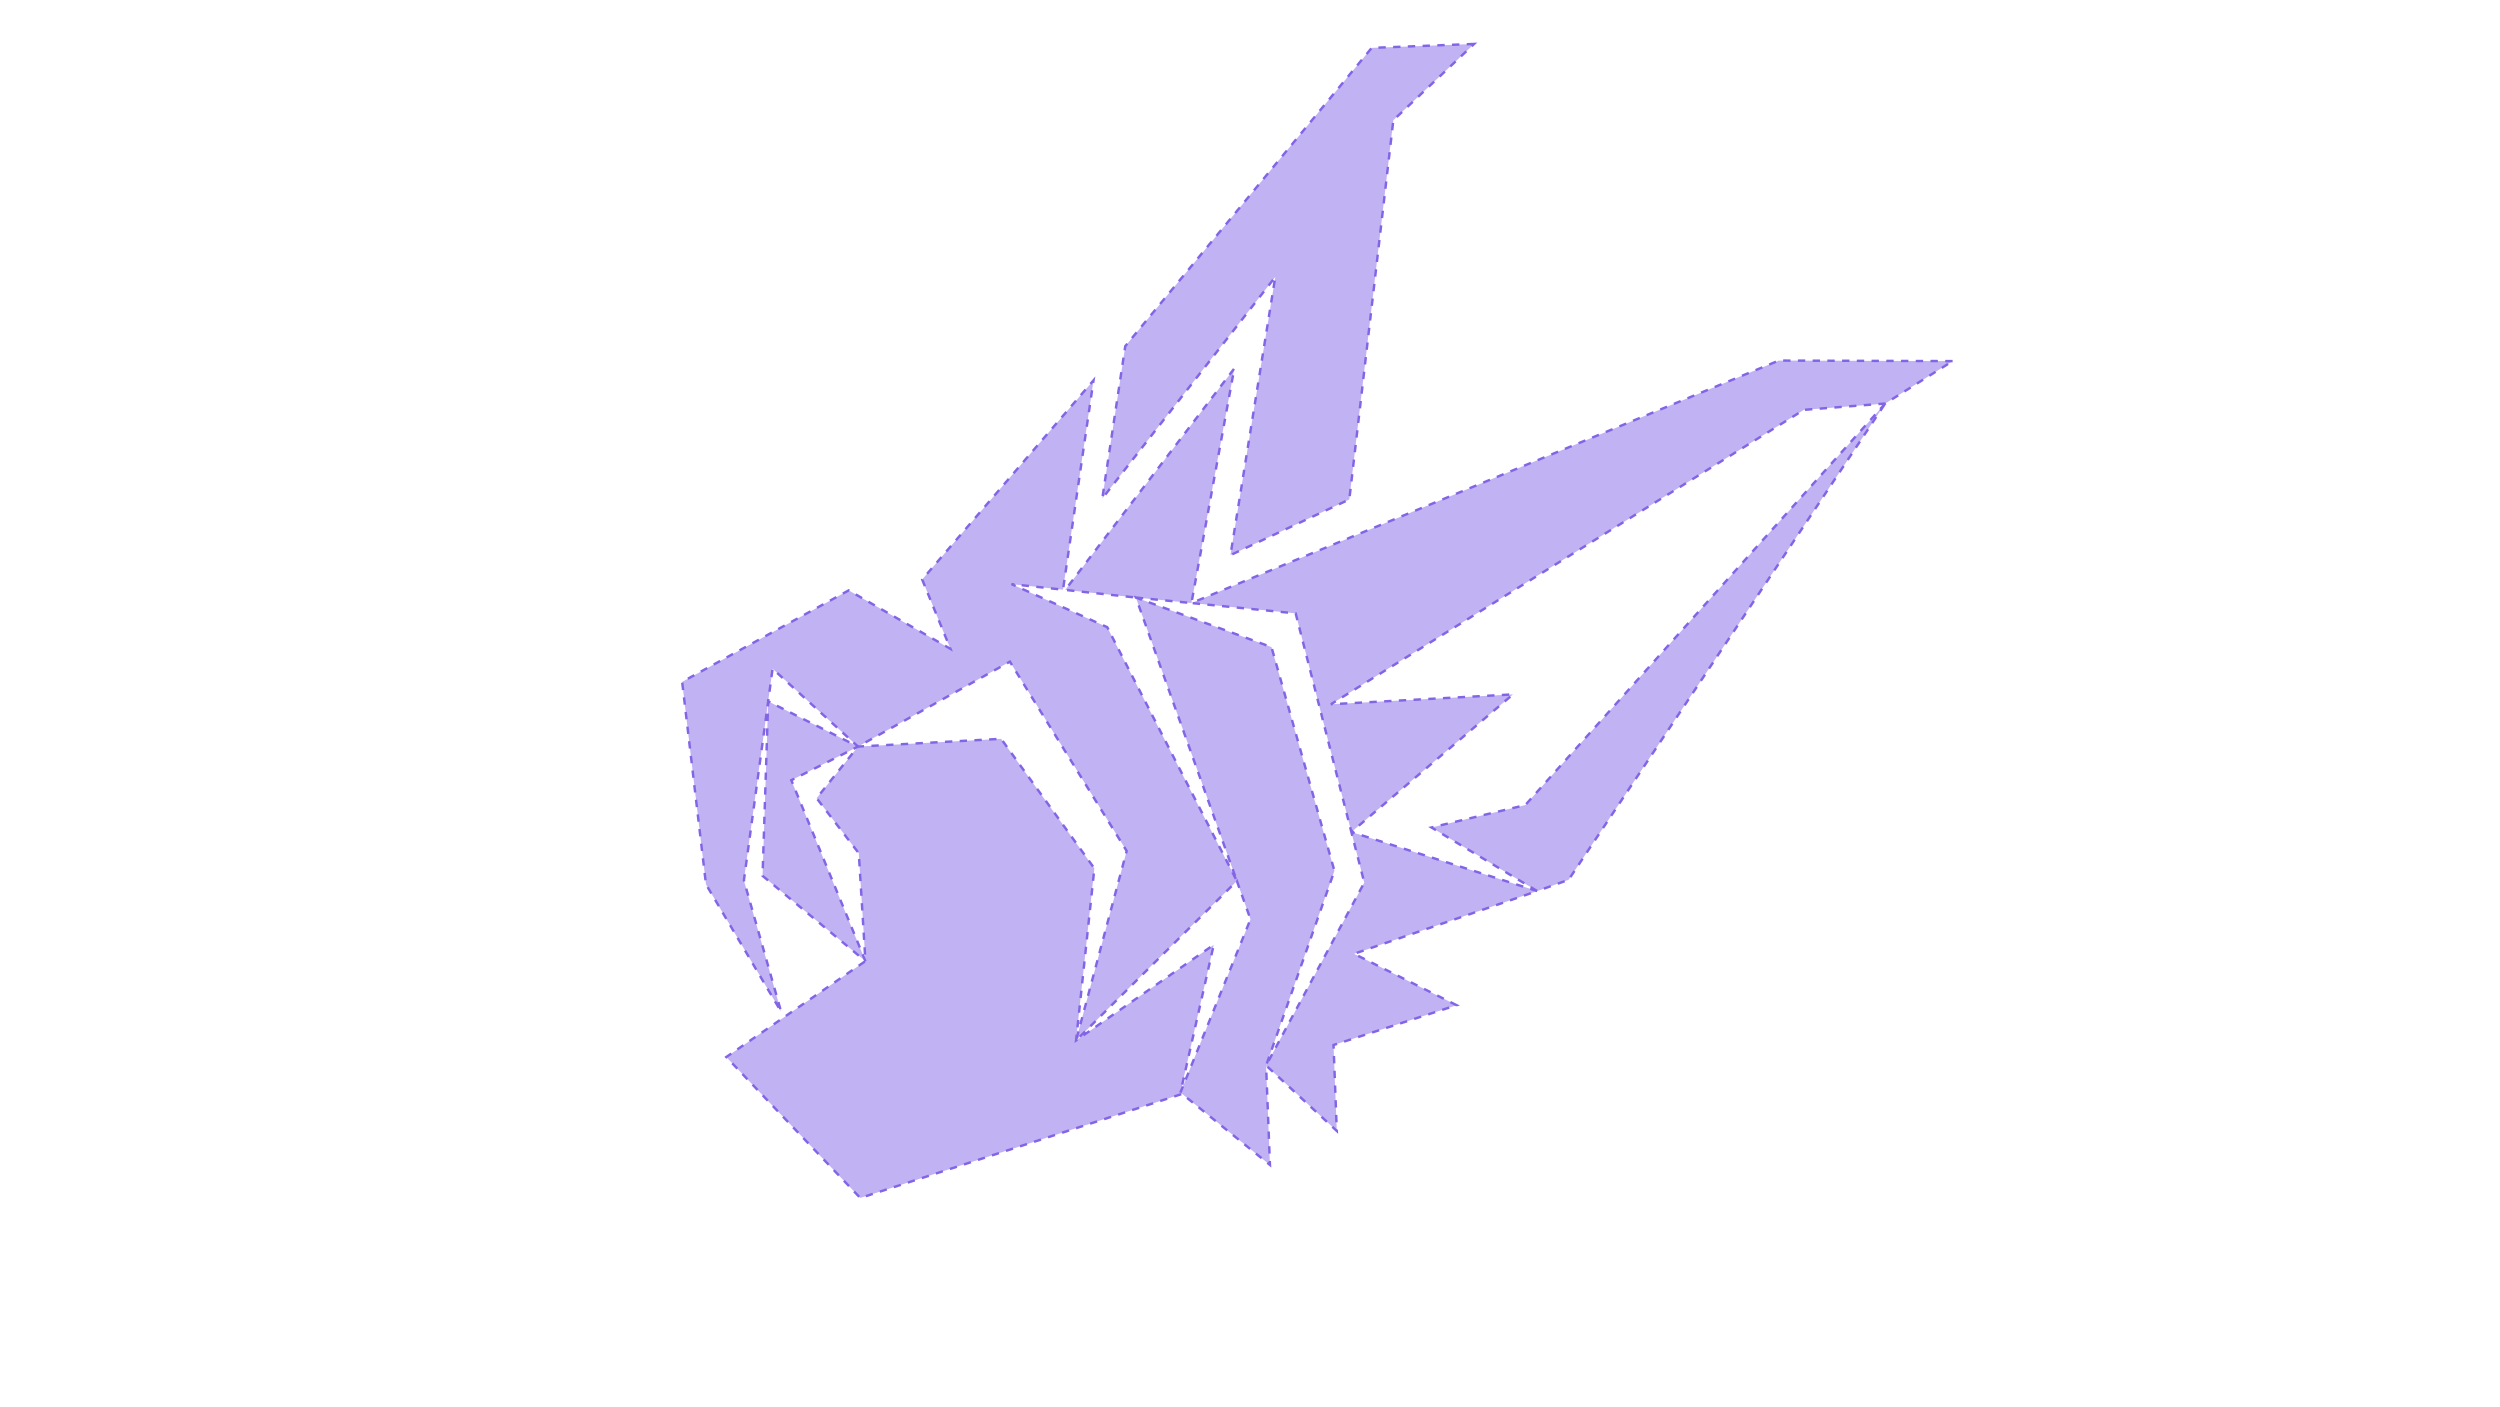
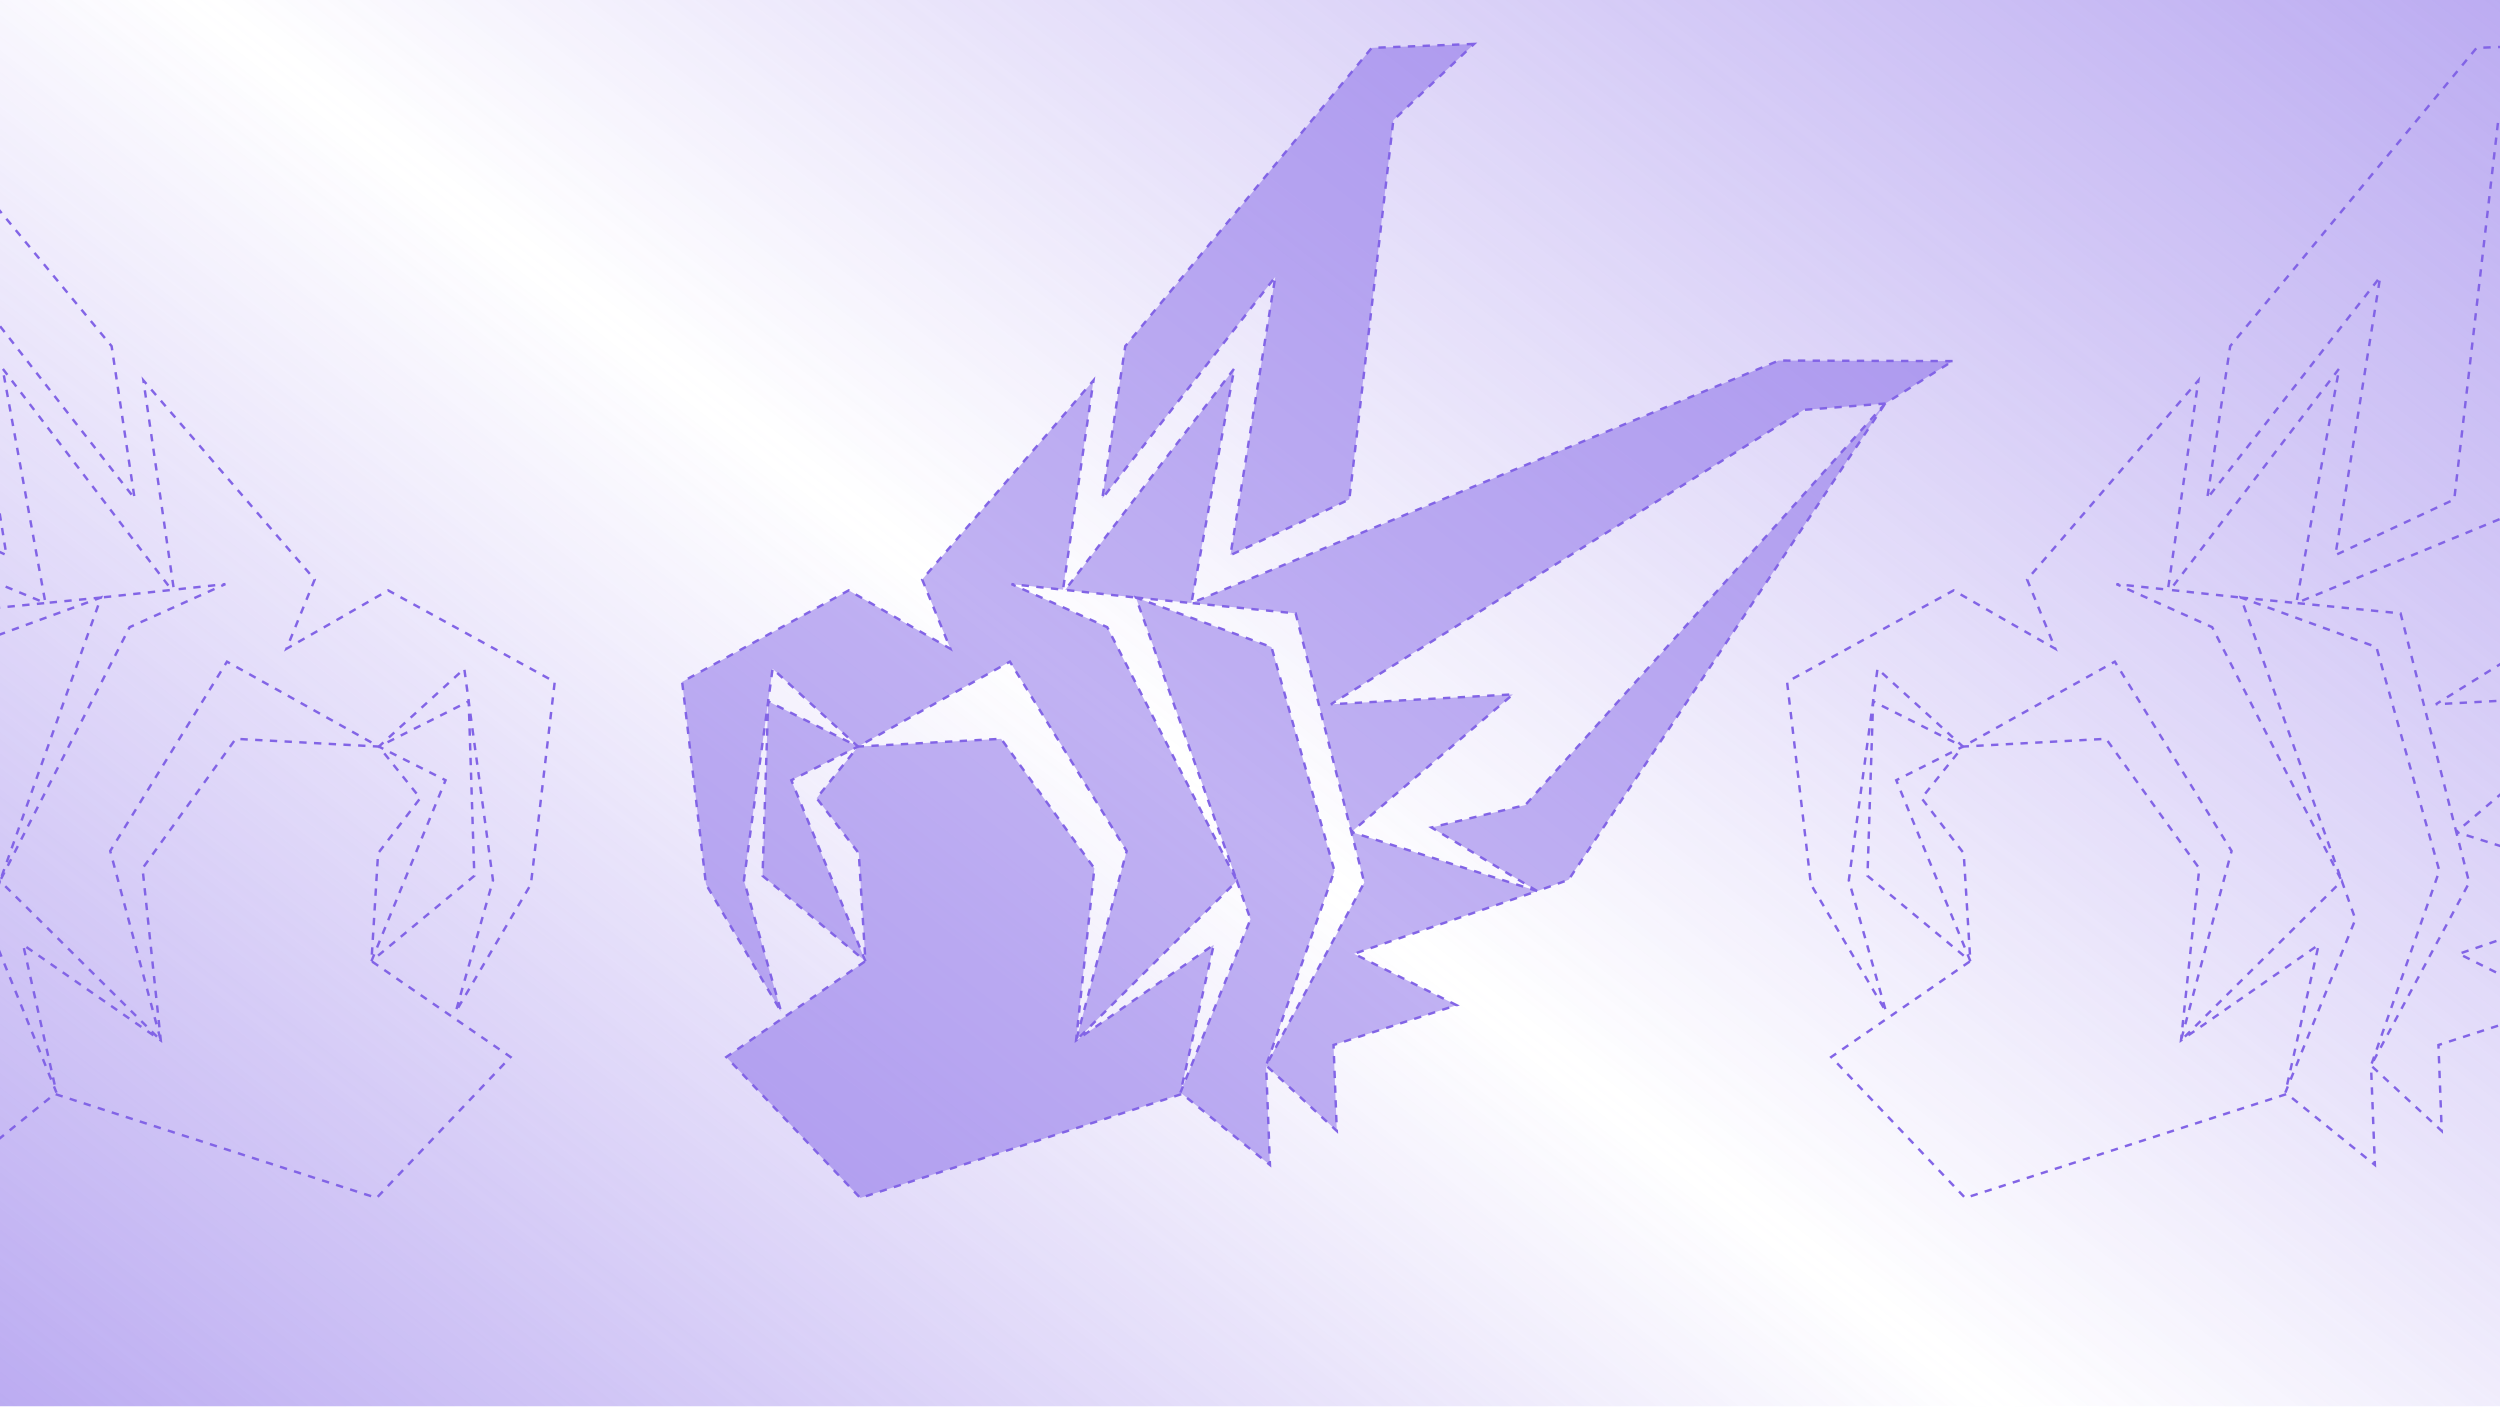
<svg xmlns="http://www.w3.org/2000/svg" xmlns:xlink="http://www.w3.org/1999/xlink" width="1280" height="720" viewBox="0 0 338.667 190.5" version="1.1" id="svg1" xml:space="preserve">
  <defs id="defs1">
+     <linearGradient id="linearGradient7">
+       <stop style="stop-color:#8264e6;stop-opacity:1;" offset="0" id="stop7" />
+       <stop style="stop-color:#8264e6;stop-opacity:0;" offset="0.464" id="stop9" />
+       <stop style="stop-color:#8264e6;stop-opacity:1;" offset="1" id="stop8" />
+     </linearGradient>
    <linearGradient id="linearGradient2">
      <stop style="stop-color:#8264e6;stop-opacity:1;" offset="0" id="stop1" />
      <stop style="stop-color:#8264e6;stop-opacity:1;" offset="1" id="stop2" />
    </linearGradient>
    <radialGradient xlink:href="#linearGradient2" id="radialGradient1" gradientUnits="userSpaceOnUse" gradientTransform="matrix(1,0,0,0.8772022,-131.062,-266.8733)" cx="518" cy="98.729" fx="518" fy="98.729" r="107.819" />
+     <linearGradient xlink:href="#linearGradient7" id="linearGradient8" x1="427.793" y1="286.421" x2="684.211" y2="-42.424" gradientUnits="userSpaceOnUse" />
  </defs>
  <g id="layer1" transform="translate(-348.6667)">
+     <rect style="opacity:0.624;fill:url(#linearGradient8);stroke-width:8.467;stroke-linecap:square;paint-order:markers stroke fill;fill-opacity:1" id="rect1" width="338.667" height="190.5" x="348.667" y="0" />
    <path id="path12" style="opacity:1;fill:#8264e6;stroke:#8264e6;stroke-width:0.333;stroke-dasharray:0.998, 0.998;stroke-dashoffset:0;stroke-opacity:1;fill-opacity:0.495" d="m 548.359,5.953 -13.873,0.533 -33.383,40.408 -3.113,20.634 23.434,-30.009 -6.07,37.681 16.101,-7.543 5.963,-51.379 z m 64.819,42.966 -23.54,-0.073 -79.563,32.846 14.111,1.399 7.545,29.619 21.894,-18.645 -24.66,1.337 64.061,-39.879 11.02,-0.858 0.004,4.84e-4 z m -9.132,5.746 -48.755,54.397 -12.711,3.033 14.326,8.612 4.256,-1.524 z m -47.139,66.042 -25.175,-7.997 1.749,6.857 -13.298,24.768 9.254,-26.364 -8.526,-30.309 -18.369,-6.715 13.673,38.384 -17.556,-34.371 -12.968,-5.832 6.978,0.755 4.13,-28.355 -23.209,26.977 3.825,9.383 -6.532,-3.738 -7.248,-4.172 -22.56,12.392 3.229,27.428 10.177,17.256 -5.042,-17.792 3.29,-24.253 0.596,-4.415 11.575,10.543 20.575,-11.505 15.817,25.65 -6.853,25.663 21.783,-21.603 1.846,5.187 -9.491,23.475 4.512,-20.016 -18.65,12.956 2.478,-23.304 -12.628,-17.555 -19.389,1.051 -5.607,6.992 5.71,7.459 0.9,14.613 -18.849,12.993 18.151,19.09 43.6,-14.093 11.898,9.618 -0.517,-13.301 0.136,-0.039 9.436,8.736 -0.443,-11.642 16.673,-5.391 -13.892,-6.963 z m -91.003,9.496 -10.039,-24.509 9.035,-4.555 -12.171,-6.129 -0.763,23.634 z m 36.638,-49.256 7.524,0.745 5.804,-31.767 -22.904,29.989 z" />
    <path id="path1" style="opacity:1;fill:url(#radialGradient1);fill-opacity:1;stroke:none;stroke-width:0.411;stroke-dasharray:none;stroke-opacity:1" d="m 438.746,-299.7 -17.148,0.022 -43.058,48.348 -4.788,25.327 30.301,-35.967 -9.218,46.233 20.219,-8.574 9.714,-63.146 z m 79.254,54.323 -30.267,0.514 -99.713,36.897 17.354,2.374 7.956,36.906 27.879,-22.012 -30.5,0.52 80.901,-46.289 14.855,-2.235 0.005,6.5e-4 z m -11.535,6.674 -63.886,66.592 -15.828,3.161 17.289,11.287 5.323,-1.686 z m -62.426,81.04 -30.709,-11.024 1.845,8.544 -17.549,29.962 12.631,-32.118 -9.135,-37.802 -22.366,-9.131 15.119,48.006 -20.096,-43.23 -15.739,-7.793 8.578,1.252 6.396,-34.81 -29.884,32.235 4.292,11.757 -7.892,-4.914 -8.755,-5.482 -28.414,14.262 2.729,34.004 11.771,21.767 -5.409,-22.192 5.172,-29.786 0.938,-5.422 13.804,13.545 25.924,-13.258 18.348,32.386 -9.635,31.363 27.878,-25.667 2.041,6.488 -12.791,28.541 6.486,-24.499 -23.614,15.138 4.127,-28.652 -14.783,-22.248 -23.981,0.409 -7.241,8.374 6.706,9.468 0.442,18.079 -23.861,15.174 21.53,24.395 54.463,-15.398 14.245,12.418 -0.028,-16.442 0.17,-0.042 11.247,11.215 -0.014,-14.391 20.827,-5.89 -16.829,-9.231 z m -112.763,7.551 -11.268,-30.713 11.361,-5.209 -14.743,-8.123 -2.024,29.138 z m 47.481,-59.12 9.253,1.264 8.619,-38.946 -29.645,35.967 z" />
+     <path id="path6" style="opacity:1;fill:none;fill-opacity:0.495;stroke:#8264e6;stroke-width:0.333;stroke-dasharray:0.998, 0.998;stroke-dashoffset:0;stroke-opacity:1" d="m 316.53,5.953 13.873,0.533 33.383,40.408 3.113,20.634 -23.434,-30.009 6.07,37.681 -16.101,-7.543 -5.963,-51.379 z m -64.819,42.966 23.54,-0.073 79.563,32.846 -14.111,1.399 -7.545,29.619 -21.894,-18.645 24.66,1.337 -64.061,-39.879 -11.02,-0.858 -0.004,4.84e-4 z m 9.132,5.746 48.755,54.397 12.711,3.033 -14.326,8.612 -4.256,-1.524 z m 47.139,66.042 25.175,-7.997 -1.749,6.857 13.298,24.768 -9.254,-26.364 8.526,-30.309 18.369,-6.715 -13.673,38.384 17.556,-34.371 12.968,-5.832 -6.978,0.755 -4.13,-28.355 23.209,26.977 -3.825,9.383 6.532,-3.738 7.248,-4.172 22.56,12.392 -3.229,27.428 -10.177,17.256 5.042,-17.792 -3.29,-24.253 -0.596,-4.415 -11.575,10.543 -20.575,-11.505 -15.817,25.65 6.853,25.663 -21.783,-21.603 -1.846,5.187 9.491,23.475 -4.512,-20.016 18.65,12.956 -2.478,-23.304 12.628,-17.555 19.389,1.051 5.607,6.992 -5.71,7.459 -0.9,14.613 18.849,12.993 -18.151,19.09 -43.6,-14.093 -11.898,9.618 0.517,-13.301 -0.136,-0.039 -9.436,8.736 0.443,-11.642 -16.673,-5.391 13.892,-6.963 z m 91.003,9.496 10.039,-24.509 -9.035,-4.555 12.171,-6.129 0.763,23.634 z m -36.638,-49.256 -7.524,0.745 -5.804,-31.767 22.904,29.989 z" />
+     <path id="path7" style="opacity:1;fill:none;fill-opacity:0.495;stroke:#8264e6;stroke-width:0.333;stroke-dasharray:0.998, 0.998;stroke-dashoffset:0;stroke-opacity:1" d="m 698.039,5.953 -13.873,0.533 -33.383,40.408 -3.113,20.634 23.434,-30.009 -6.07,37.681 16.101,-7.543 5.963,-51.379 z m 64.819,42.966 -23.54,-0.073 -79.563,32.846 14.111,1.399 7.545,29.619 21.894,-18.645 -24.66,1.337 64.061,-39.879 11.02,-0.858 0.004,4.84e-4 z m -9.132,5.746 -48.755,54.397 -12.711,3.033 14.326,8.612 4.256,-1.524 z m -47.139,66.042 -25.175,-7.997 1.749,6.857 -13.298,24.768 9.254,-26.364 -8.526,-30.309 -18.369,-6.715 13.673,38.384 -17.556,-34.371 -12.968,-5.832 6.978,0.755 4.13,-28.355 -23.209,26.977 3.825,9.383 -6.532,-3.738 -7.248,-4.172 -22.56,12.392 3.229,27.428 10.177,17.256 -5.042,-17.792 3.29,-24.253 0.596,-4.415 11.575,10.543 20.575,-11.505 15.817,25.65 -6.853,25.663 21.783,-21.603 1.846,5.187 -9.491,23.475 4.512,-20.016 -18.65,12.956 2.478,-23.304 -12.628,-17.555 -19.389,1.051 -5.607,6.992 5.71,7.459 0.9,14.613 -18.849,12.993 18.151,19.09 43.6,-14.093 11.898,9.618 -0.517,-13.301 0.136,-0.039 9.436,8.736 -0.443,-11.642 16.673,-5.391 -13.892,-6.963 z m -91.003,9.496 -10.039,-24.509 9.035,-4.555 -12.171,-6.129 -0.763,23.634 z m 36.638,-49.256 7.524,0.745 5.804,-31.767 -22.904,29.989 z" />
  </g>
</svg>
